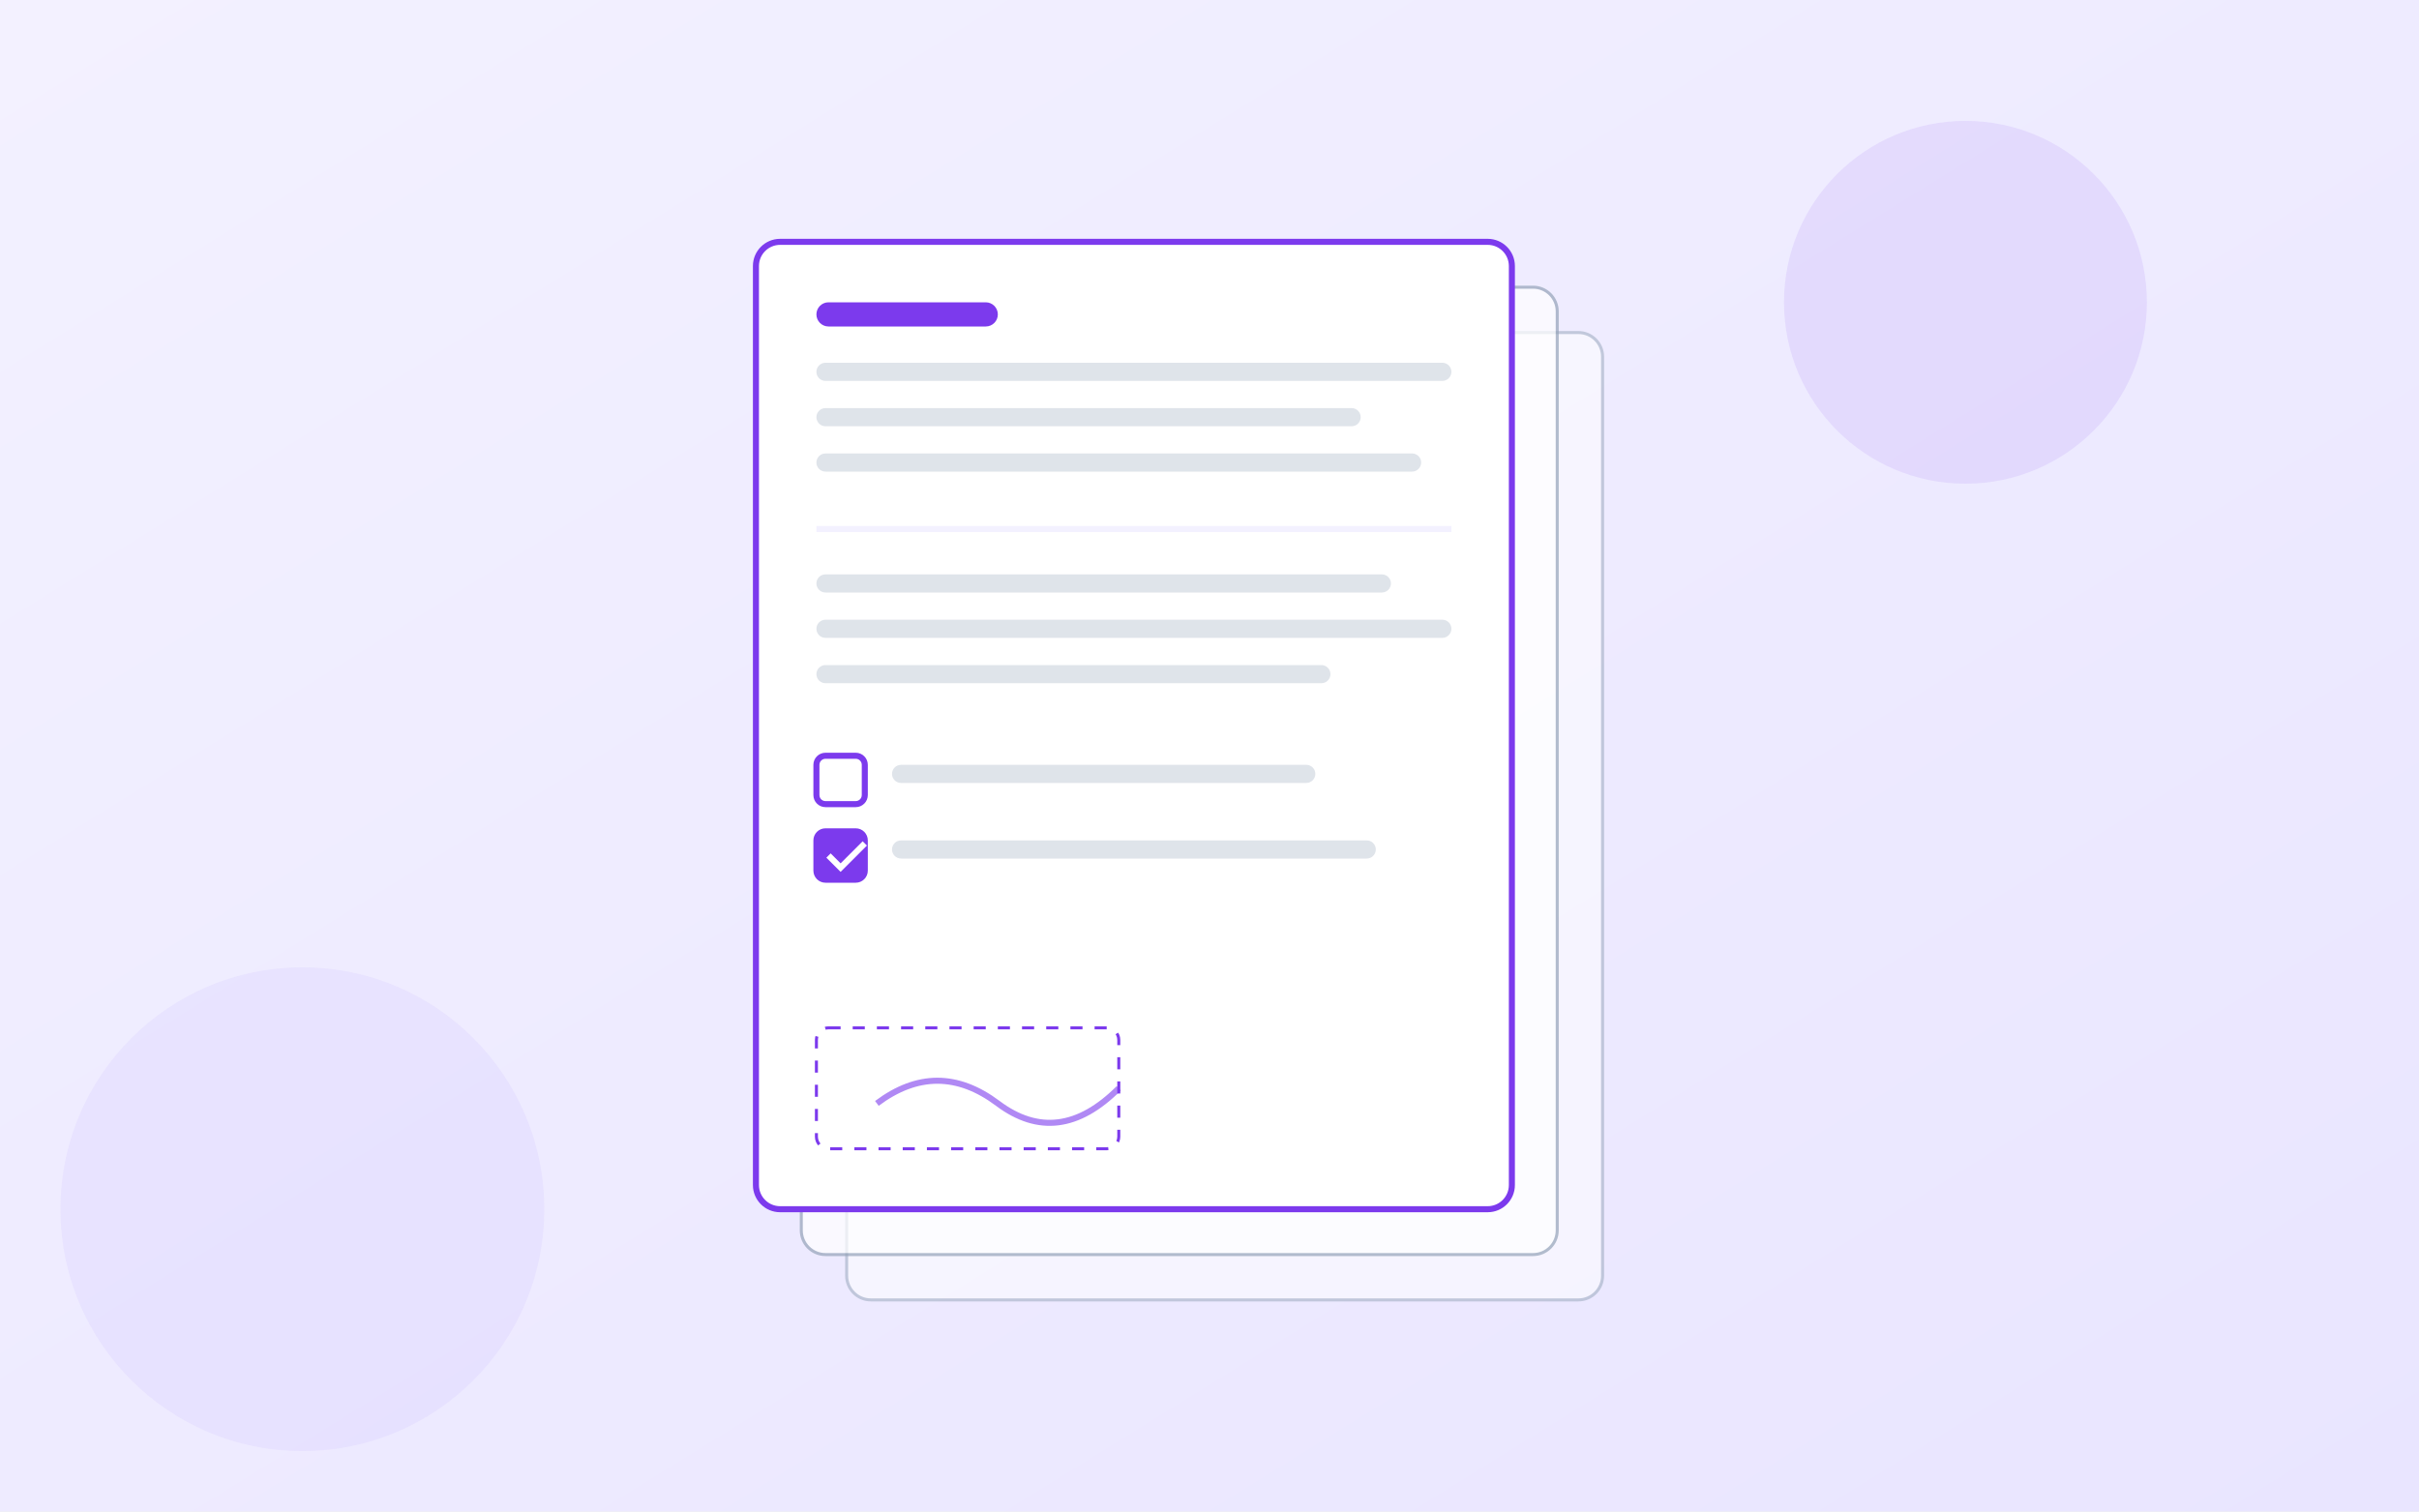
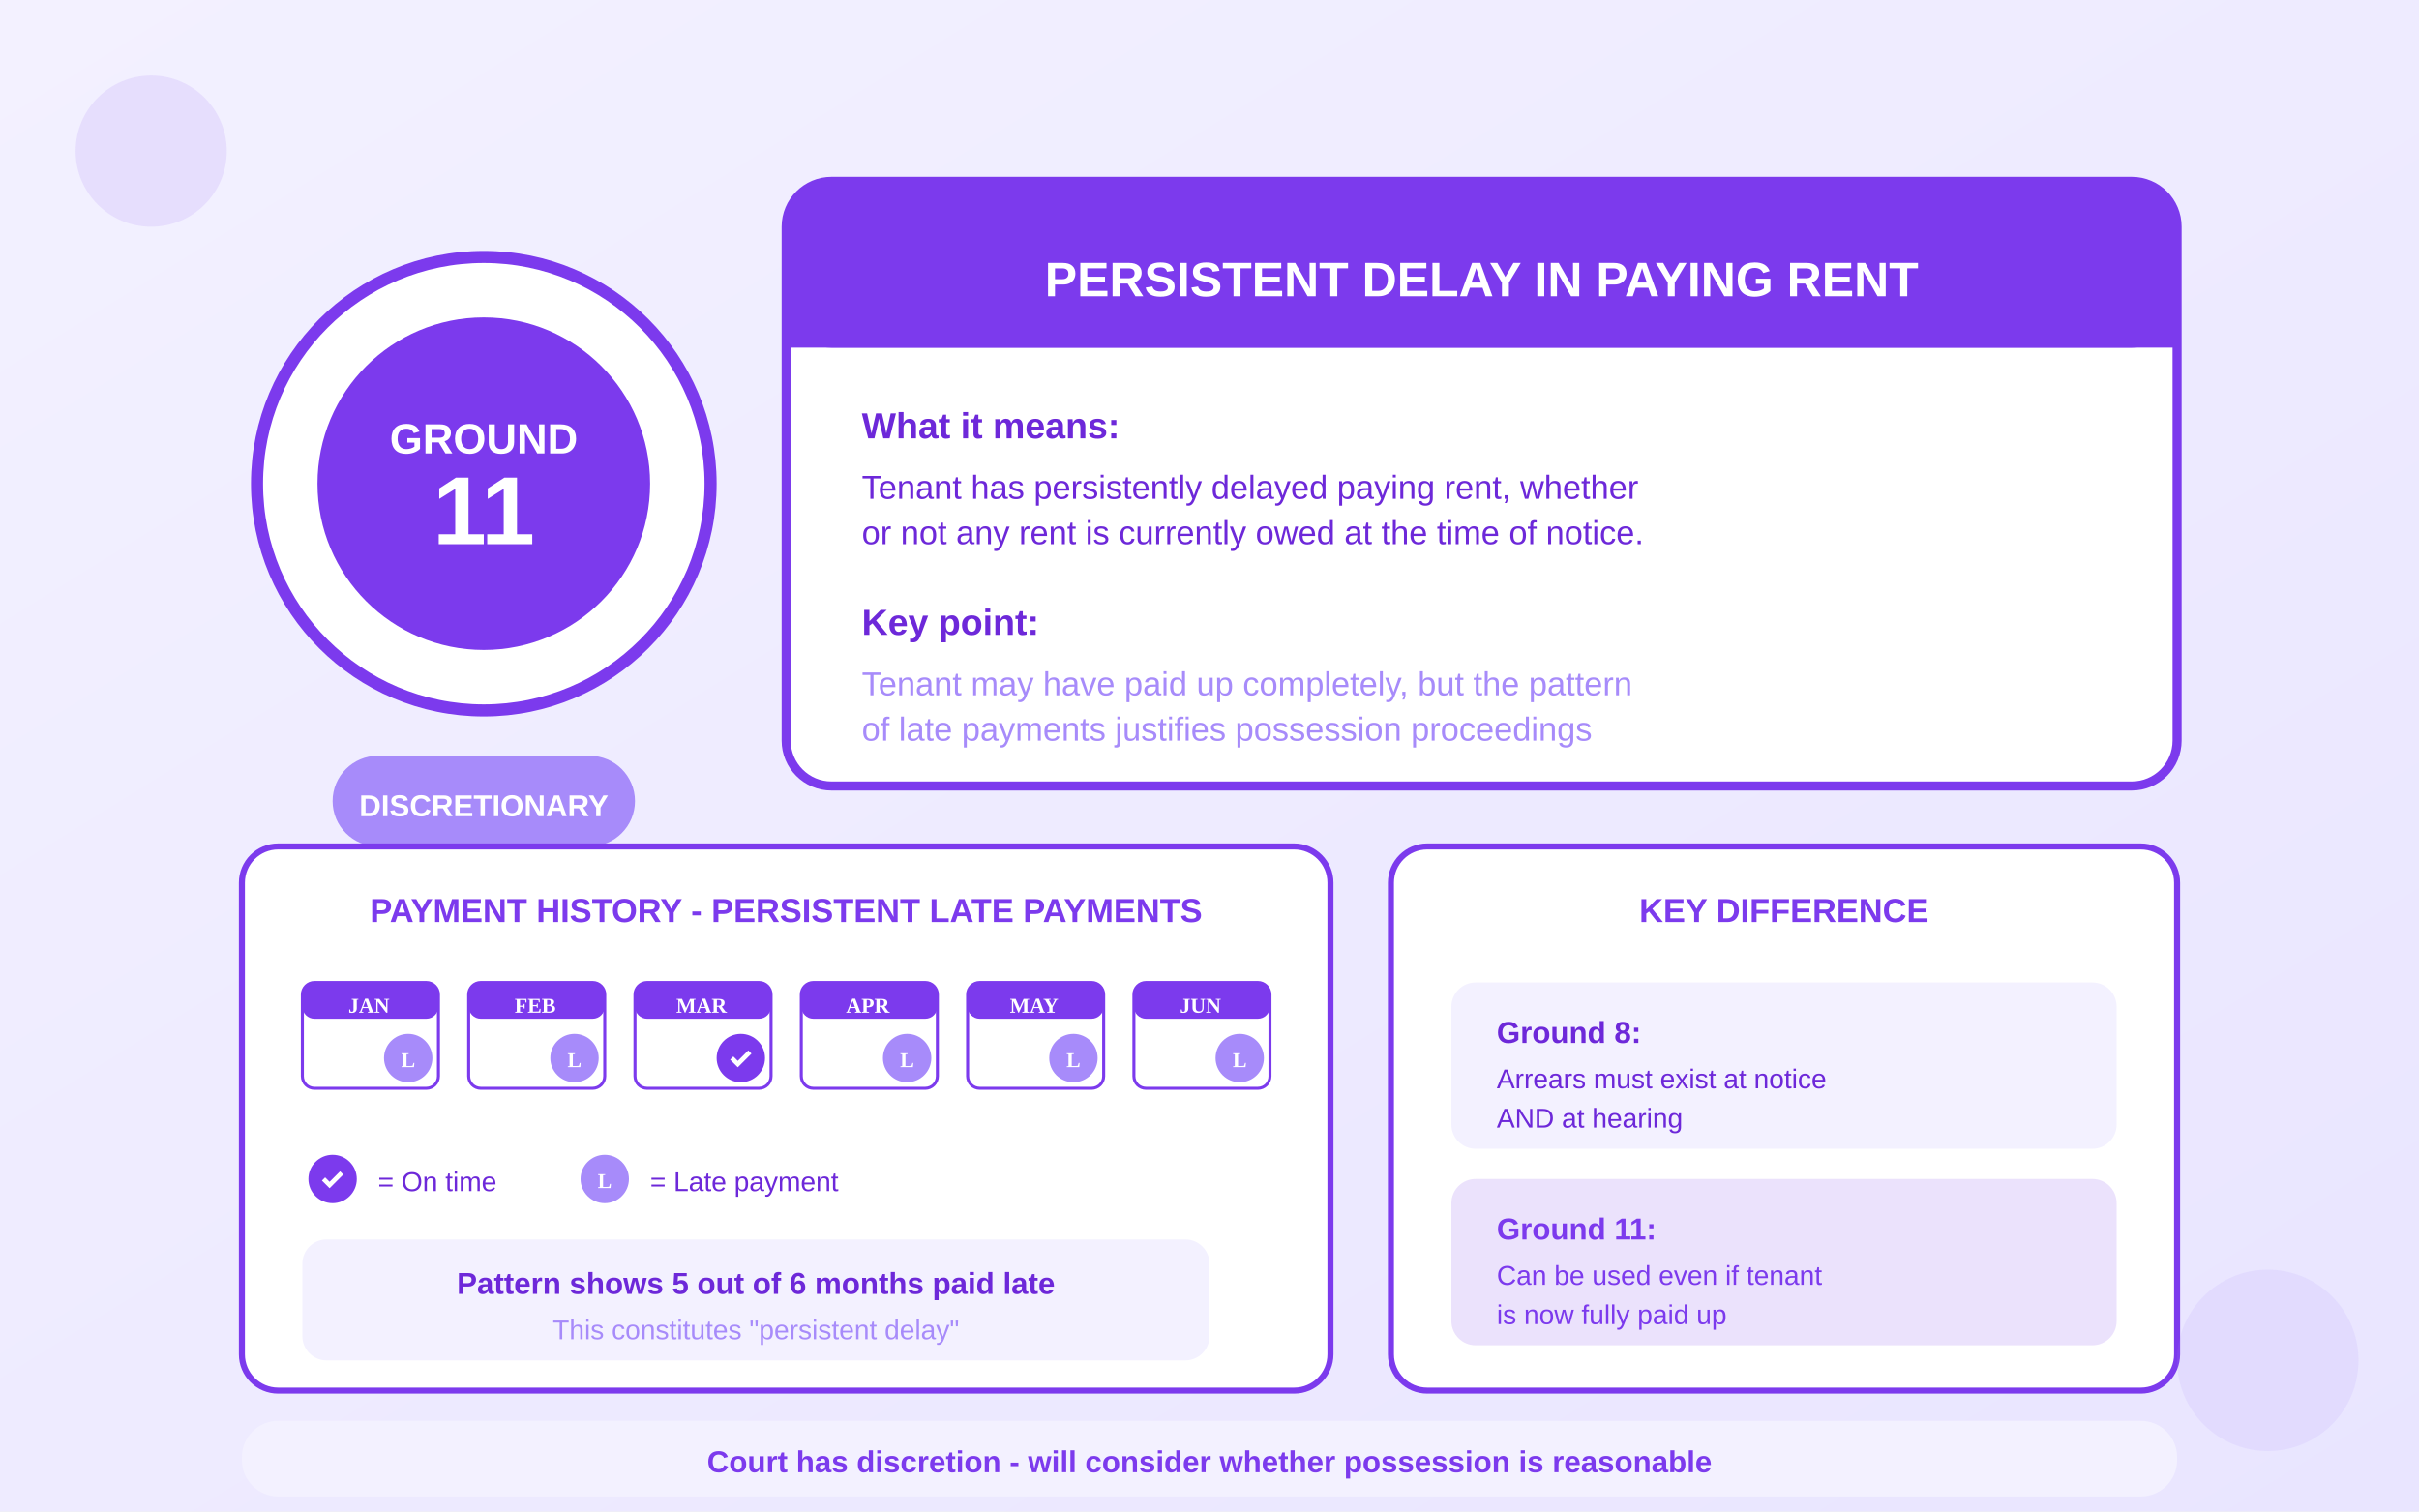
<svg xmlns="http://www.w3.org/2000/svg" viewBox="0 0 800 500">
  <defs>
    <linearGradient id="bgGrad" x1="0%" y1="0%" x2="100%" y2="100%">
      <stop offset="0%" style="stop-color:#F3F1FF" />
      <stop offset="100%" style="stop-color:#E9E5FF" />
    </linearGradient>
  </defs>
  <rect width="800" height="500" fill="url(#bgGrad)" />
-   <g transform="translate(250, 80)">
-     <rect x="30" y="30" width="250" height="320" rx="8" fill="white" stroke="#94A3B8" stroke-width="1" opacity="0.5" />
-     <rect x="15" y="15" width="250" height="320" rx="8" fill="white" stroke="#94A3B8" stroke-width="1" opacity="0.7" />
-     <rect x="0" y="0" width="250" height="320" rx="8" fill="white" stroke="#7C3AED" stroke-width="2" />
-     <rect x="20" y="20" width="60" height="8" rx="4" fill="#7C3AED" />
-     <rect x="20" y="40" width="210" height="6" rx="3" fill="#94A3B8" opacity="0.3" />
-     <rect x="20" y="55" width="180" height="6" rx="3" fill="#94A3B8" opacity="0.3" />
-     <rect x="20" y="70" width="200" height="6" rx="3" fill="#94A3B8" opacity="0.3" />
-     <line x1="20" y1="95" x2="230" y2="95" stroke="#F3F1FF" stroke-width="2" />
-     <rect x="20" y="110" width="190" height="6" rx="3" fill="#94A3B8" opacity="0.3" />
-     <rect x="20" y="125" width="210" height="6" rx="3" fill="#94A3B8" opacity="0.3" />
-     <rect x="20" y="140" width="170" height="6" rx="3" fill="#94A3B8" opacity="0.3" />
-     <rect x="20" y="170" width="16" height="16" rx="3" stroke="#7C3AED" stroke-width="2" fill="none" />
-     <rect x="45" y="173" width="140" height="6" rx="3" fill="#94A3B8" opacity="0.3" />
-     <rect x="20" y="195" width="16" height="16" rx="3" stroke="#7C3AED" stroke-width="2" fill="#7C3AED" />
-     <path d="M24 203 L28 207 L36 199" stroke="white" stroke-width="2" fill="none" />
-     <rect x="45" y="198" width="160" height="6" rx="3" fill="#94A3B8" opacity="0.3" />
-     <rect x="20" y="260" width="100" height="40" rx="4" stroke="#7C3AED" stroke-width="1" stroke-dasharray="4" fill="none" />
-     <path d="M40 285 Q60 270 80 285 Q100 300 120 280" stroke="#7C3AED" stroke-width="2" fill="none" opacity="0.6" />
+   <g transform="translate(80, 80)">
+     <circle cx="80" cy="80" r="75" fill="white" stroke="#7C3AED" stroke-width="4" />
+     <circle cx="80" cy="80" r="55" fill="#7C3AED" />
+     <text x="80" y="70" text-anchor="middle" fill="white" font-size="14" font-weight="bold" font-family="Arial">GROUND</text>
+     <text x="80" y="100" text-anchor="middle" fill="white" font-size="32" font-weight="bold" font-family="Arial">11</text>
+     <rect x="30" y="170" width="100" height="30" rx="15" fill="#A78BFA" />
+     <text x="80" y="190" text-anchor="middle" fill="white" font-size="10" font-weight="bold" font-family="Arial">DISCRETIONARY</text>
  </g>
-   <circle cx="650" cy="100" r="60" fill="#7C3AED" opacity="0.1" />
-   <circle cx="100" cy="400" r="80" fill="#A78BFA" opacity="0.1" />
+   <g transform="translate(260, 60)">
+     <rect x="0" y="0" width="460" height="200" rx="15" fill="white" stroke="#7C3AED" stroke-width="3" />
+     <rect x="0" y="0" width="460" height="55" rx="15" fill="#7C3AED" />
+     <rect x="0" y="40" width="460" height="15" fill="#7C3AED" />
+     <text x="230" y="38" text-anchor="middle" fill="white" font-size="16" font-weight="bold" font-family="Arial">PERSISTENT DELAY IN PAYING RENT</text>
+     <text x="25" y="85" fill="#6D28D9" font-size="12" font-weight="bold" font-family="Arial">What it means:</text>
+     <text x="25" y="105" fill="#6D28D9" font-size="11" font-family="Arial">Tenant has persistently delayed paying rent, whether</text>
+     <text x="25" y="120" fill="#6D28D9" font-size="11" font-family="Arial">or not any rent is currently owed at the time of notice.</text>
+     <text x="25" y="150" fill="#6D28D9" font-size="12" font-weight="bold" font-family="Arial">Key point:</text>
+     <text x="25" y="170" fill="#A78BFA" font-size="11" font-family="Arial">Tenant may have paid up completely, but the pattern</text>
+     <text x="25" y="185" fill="#A78BFA" font-size="11" font-family="Arial">of late payments justifies possession proceedings</text>
+   </g>
+   <g transform="translate(80, 280)">
+     <rect x="0" y="0" width="360" height="180" rx="12" fill="white" stroke="#7C3AED" stroke-width="2" />
+     <text x="180" y="25" text-anchor="middle" fill="#7C3AED" font-size="11" font-weight="bold" font-family="Arial">PAYMENT HISTORY - PERSISTENT LATE PAYMENTS</text>
+     <g transform="translate(20, 45)">
+       <g transform="translate(0, 0)">
+         <rect x="0" y="0" width="45" height="35" rx="4" fill="white" stroke="#7C3AED" stroke-width="1" />
+         <rect x="0" y="0" width="45" height="12" rx="4" fill="#7C3AED" />
+         <text x="22" y="10" text-anchor="middle" fill="white" font-size="7" font-weight="bold">JAN</text>
+         <circle cx="35" cy="25" r="8" fill="#A78BFA" />
+         <text x="35" y="28" text-anchor="middle" fill="white" font-size="7" font-weight="bold">L</text>
+       </g>
+       <g transform="translate(55, 0)">
+         <rect x="0" y="0" width="45" height="35" rx="4" fill="white" stroke="#7C3AED" stroke-width="1" />
+         <rect x="0" y="0" width="45" height="12" rx="4" fill="#7C3AED" />
+         <text x="22" y="10" text-anchor="middle" fill="white" font-size="7" font-weight="bold">FEB</text>
+         <circle cx="35" cy="25" r="8" fill="#A78BFA" />
+         <text x="35" y="28" text-anchor="middle" fill="white" font-size="7" font-weight="bold">L</text>
+       </g>
+       <g transform="translate(110, 0)">
+         <rect x="0" y="0" width="45" height="35" rx="4" fill="white" stroke="#7C3AED" stroke-width="1" />
+         <rect x="0" y="0" width="45" height="12" rx="4" fill="#7C3AED" />
+         <text x="22" y="10" text-anchor="middle" fill="white" font-size="7" font-weight="bold">MAR</text>
+         <circle cx="35" cy="25" r="8" fill="#7C3AED" />
+         <path d="M32 25 L34 27 L38 23" stroke="white" stroke-width="1.5" fill="none" />
+       </g>
+       <g transform="translate(165, 0)">
+         <rect x="0" y="0" width="45" height="35" rx="4" fill="white" stroke="#7C3AED" stroke-width="1" />
+         <rect x="0" y="0" width="45" height="12" rx="4" fill="#7C3AED" />
+         <text x="22" y="10" text-anchor="middle" fill="white" font-size="7" font-weight="bold">APR</text>
+         <circle cx="35" cy="25" r="8" fill="#A78BFA" />
+         <text x="35" y="28" text-anchor="middle" fill="white" font-size="7" font-weight="bold">L</text>
+       </g>
+       <g transform="translate(220, 0)">
+         <rect x="0" y="0" width="45" height="35" rx="4" fill="white" stroke="#7C3AED" stroke-width="1" />
+         <rect x="0" y="0" width="45" height="12" rx="4" fill="#7C3AED" />
+         <text x="22" y="10" text-anchor="middle" fill="white" font-size="7" font-weight="bold">MAY</text>
+         <circle cx="35" cy="25" r="8" fill="#A78BFA" />
+         <text x="35" y="28" text-anchor="middle" fill="white" font-size="7" font-weight="bold">L</text>
+       </g>
+       <g transform="translate(275, 0)">
+         <rect x="0" y="0" width="45" height="35" rx="4" fill="white" stroke="#7C3AED" stroke-width="1" />
+         <rect x="0" y="0" width="45" height="12" rx="4" fill="#7C3AED" />
+         <text x="22" y="10" text-anchor="middle" fill="white" font-size="7" font-weight="bold">JUN</text>
+         <circle cx="35" cy="25" r="8" fill="#A78BFA" />
+         <text x="35" y="28" text-anchor="middle" fill="white" font-size="7" font-weight="bold">L</text>
+       </g>
+     </g>
+     <g transform="translate(20, 100)">
+       <circle cx="10" cy="10" r="8" fill="#7C3AED" />
+       <path d="M7 10 L9 12 L13 8" stroke="white" stroke-width="1.5" fill="none" />
+       <text x="25" y="14" fill="#6D28D9" font-size="9" font-family="Arial">= On time</text>
+       <circle cx="100" cy="10" r="8" fill="#A78BFA" />
+       <text x="100" y="13" text-anchor="middle" fill="white" font-size="7" font-weight="bold">L</text>
+       <text x="115" y="14" fill="#6D28D9" font-size="9" font-family="Arial">= Late payment</text>
+     </g>
+     <g transform="translate(20, 130)">
+       <rect x="0" y="0" width="300" height="40" rx="8" fill="#F3F1FF" />
+       <text x="150" y="18" text-anchor="middle" fill="#6D28D9" font-size="10" font-weight="bold" font-family="Arial">Pattern shows 5 out of 6 months paid late</text>
+       <text x="150" y="33" text-anchor="middle" fill="#A78BFA" font-size="9" font-family="Arial">This constitutes "persistent delay"</text>
+     </g>
+   </g>
+   <g transform="translate(460, 280)">
+     <rect x="0" y="0" width="260" height="180" rx="12" fill="white" stroke="#7C3AED" stroke-width="2" />
+     <text x="130" y="25" text-anchor="middle" fill="#7C3AED" font-size="11" font-weight="bold" font-family="Arial">KEY DIFFERENCE</text>
+     <g transform="translate(20, 45)">
+       <rect x="0" y="0" width="220" height="55" rx="8" fill="#F3F1FF" />
+       <text x="15" y="20" fill="#6D28D9" font-size="10" font-weight="bold" font-family="Arial">Ground 8:</text>
+       <text x="15" y="35" fill="#6D28D9" font-size="9" font-family="Arial">Arrears must exist at notice</text>
+       <text x="15" y="48" fill="#6D28D9" font-size="9" font-family="Arial">AND at hearing</text>
+     </g>
+     <g transform="translate(20, 110)">
+       <rect x="0" y="0" width="220" height="55" rx="8" fill="#7C3AED" opacity="0.15" />
+       <text x="15" y="20" fill="#7C3AED" font-size="10" font-weight="bold" font-family="Arial">Ground 11:</text>
+       <text x="15" y="35" fill="#7C3AED" font-size="9" font-family="Arial">Can be used even if tenant</text>
+       <text x="15" y="48" fill="#7C3AED" font-size="9" font-family="Arial">is now fully paid up</text>
+     </g>
+   </g>
+   <g transform="translate(80, 470)">
+     <rect x="0" y="0" width="640" height="25" rx="12" fill="#F3F1FF" />
+     <text x="320" y="17" text-anchor="middle" fill="#7C3AED" font-size="10" font-weight="bold" font-family="Arial">Court has discretion - will consider whether possession is reasonable</text>
+   </g>
+   <circle cx="50" cy="50" r="25" fill="#7C3AED" opacity="0.1" />
+   <circle cx="750" cy="450" r="30" fill="#A78BFA" opacity="0.12" />
</svg>
